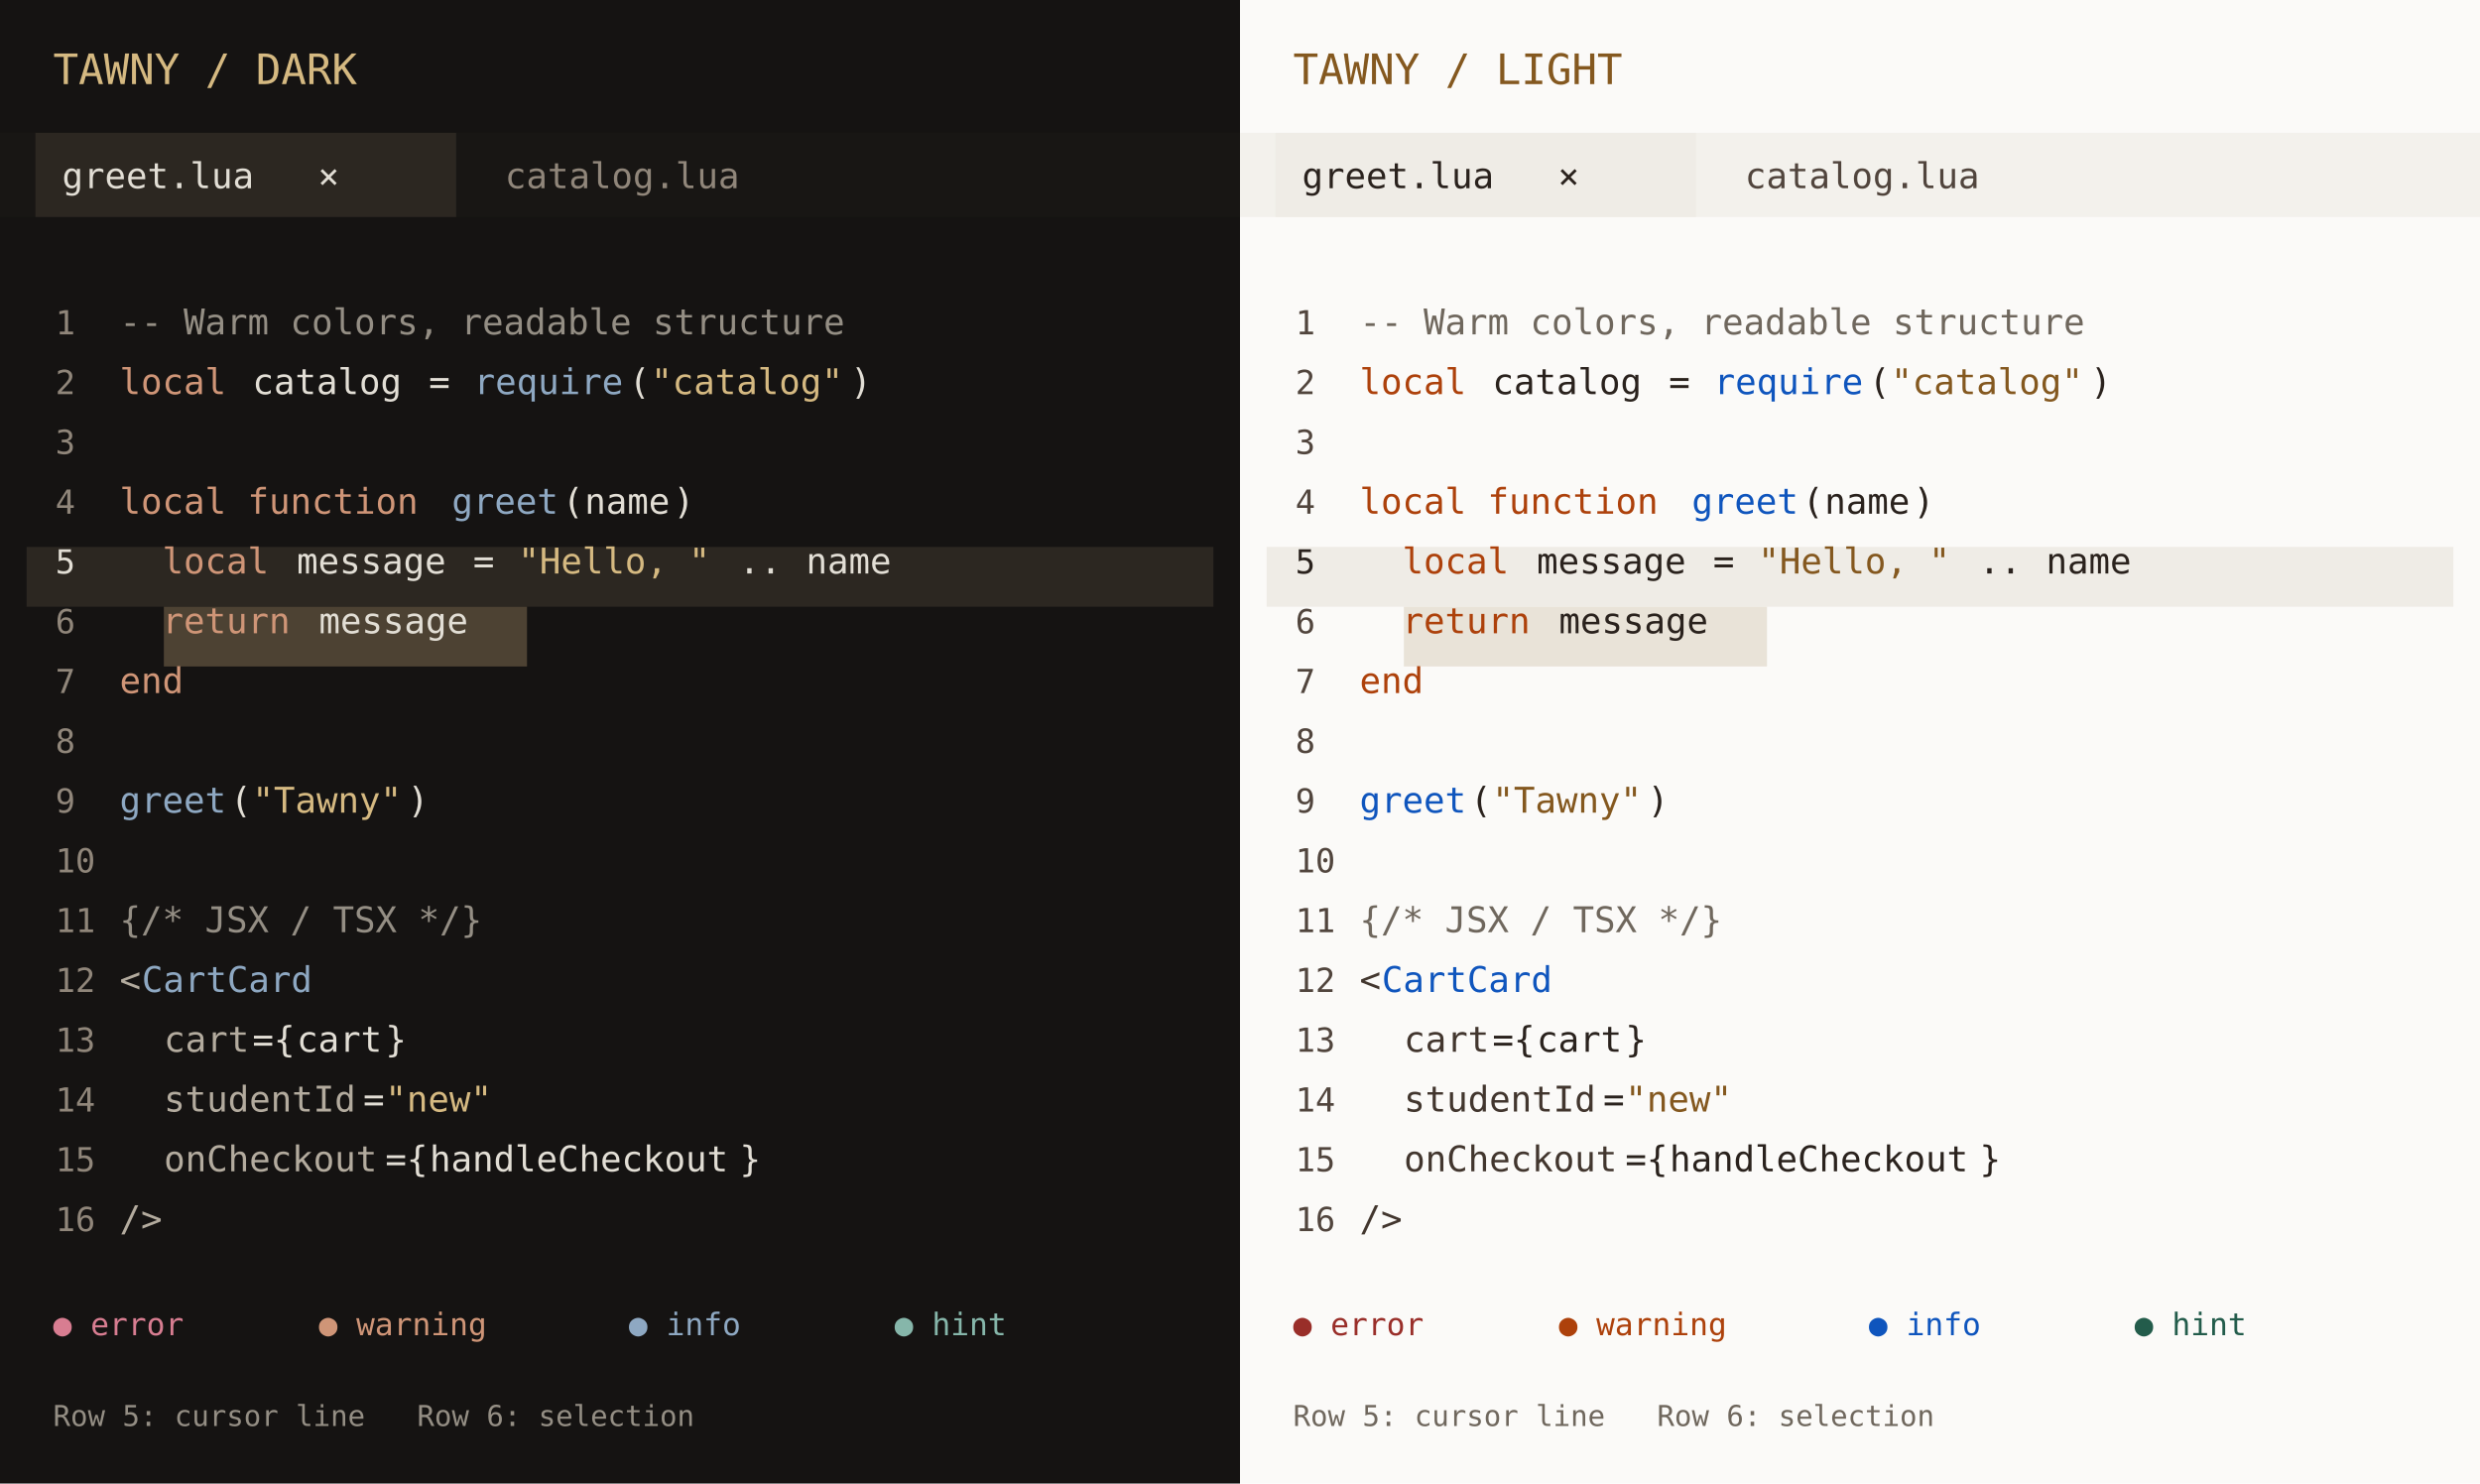
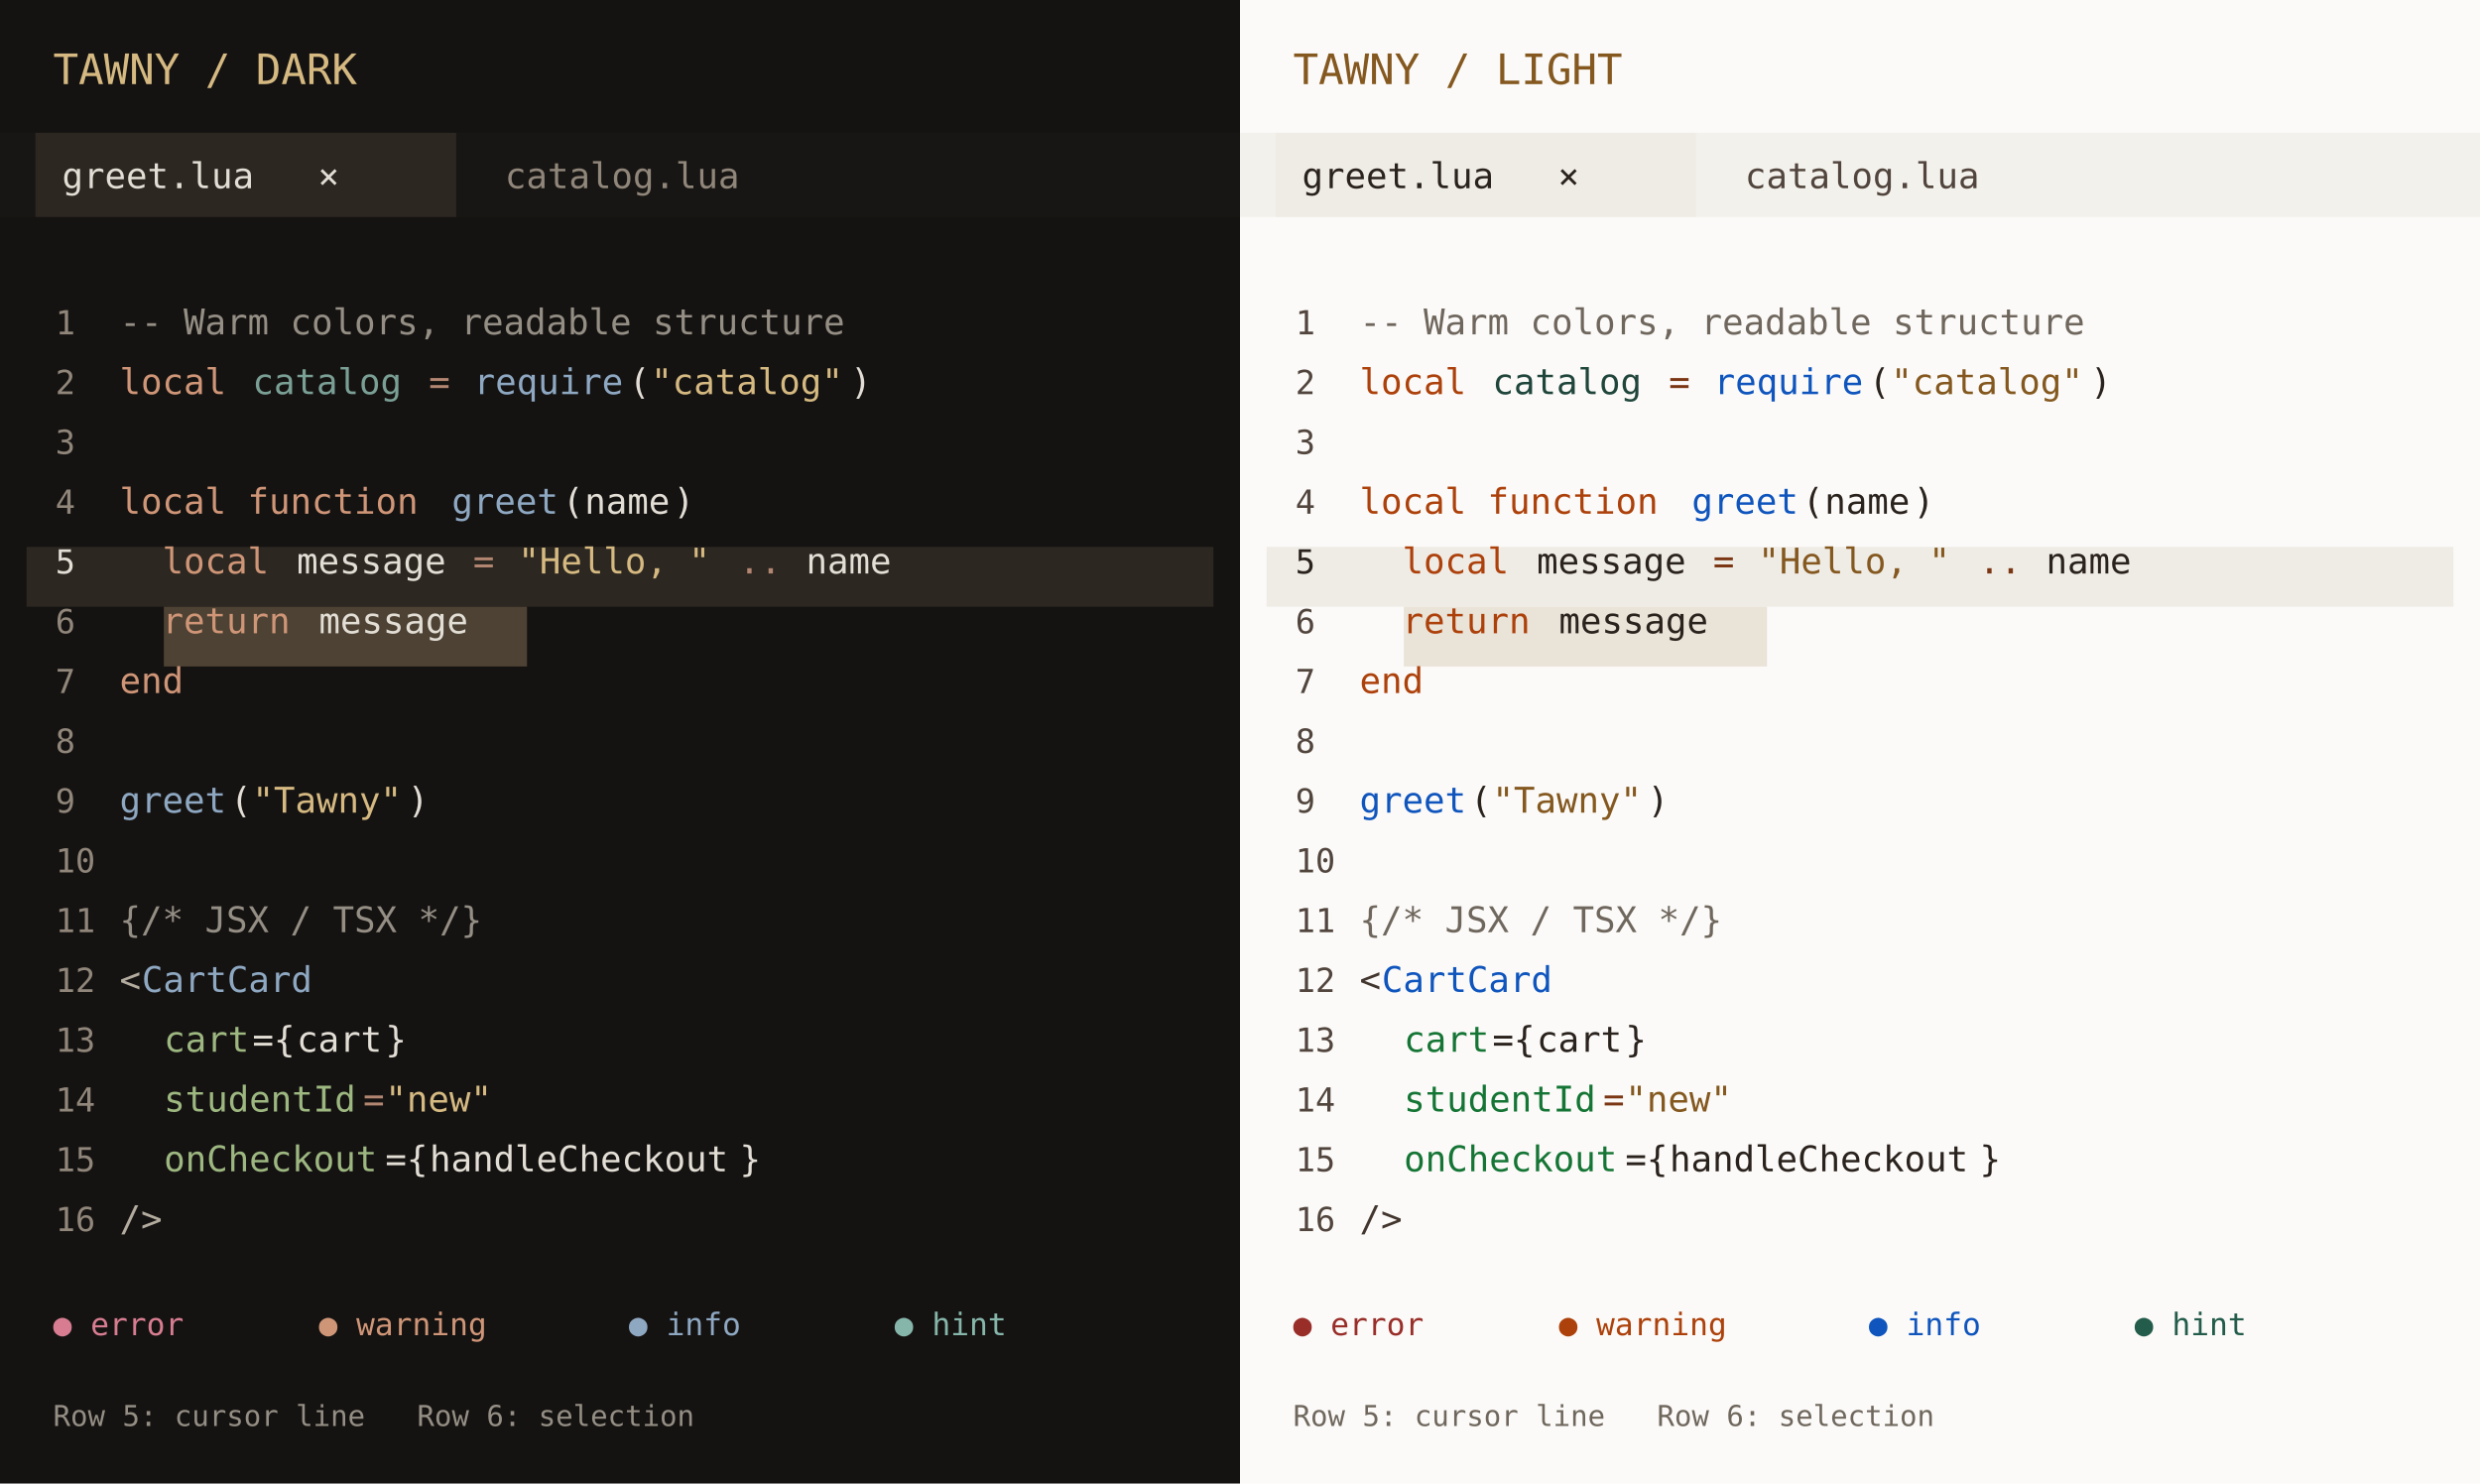
<svg xmlns="http://www.w3.org/2000/svg" width="1120" height="670" viewBox="0 0 1120 670">
  <rect x="0" y="0" width="560" height="670" fill="#151312" />
  <g font-family="Menlo,DejaVu Sans Mono,monospace" xml:space="preserve">
    <text x="24" y="38" fill="#d5b981" font-size="19">TAWNY / DARK</text>
    <rect x="0" y="60" width="560" height="38" fill="#181614" />
    <rect x="16" y="60" width="190" height="38" fill="#2c2721" />
    <text x="28" y="85" fill="#e2ded5" font-size="16">greet.lua   ×</text>
    <text x="228" y="85" fill="#90867a" font-size="16">catalog.lua</text>
    <rect x="12" y="247" width="536" height="27" fill="#2c2721" />
    <rect x="74" y="274" width="164" height="27" fill="#4d4233" />
    <text x="25" y="151" fill="#90867a" font-size="15">1</text>
    <text x="54" y="151" fill="#948e84" font-size="16">-- Warm colors, readable structure</text>
    <text x="25" y="178" fill="#90867a" font-size="15">2</text>
    <text x="54" y="178" fill="#cf9577" font-size="16">local </text>
-     <text x="114" y="178" fill="#e2ded5" font-size="16">catalog</text>
-     <text x="184" y="178" fill="#e2ded5" font-size="16"> = </text>
+     <text x="114" y="178" fill="#7a9f95" font-size="16">catalog</text>
+     <text x="184" y="178" fill="#b28670" font-size="16"> = </text>
    <text x="214" y="178" fill="#8ea8c2" font-size="16">require</text>
    <text x="284" y="178" fill="#e2ded5" font-size="16">(</text>
    <text x="294" y="178" fill="#d5b981" font-size="16">"catalog"</text>
    <text x="384" y="178" fill="#e2ded5" font-size="16">)</text>
    <text x="25" y="205" fill="#90867a" font-size="15">3</text>
    <text x="25" y="232" fill="#90867a" font-size="15">4</text>
    <text x="54" y="232" fill="#cf9577" font-size="16">local function </text>
    <text x="204" y="232" fill="#8ea8c2" font-size="16">greet</text>
    <text x="254" y="232" fill="#e2ded5" font-size="16">(</text>
    <text x="264" y="232" fill="#e2ded5" font-size="16">name</text>
    <text x="304" y="232" fill="#e2ded5" font-size="16">)</text>
    <text x="25" y="259" fill="#e2ded5" font-size="15">5</text>
    <text x="54" y="259" fill="#cf9577" font-size="16">  local </text>
    <text x="134" y="259" fill="#e2ded5" font-size="16">message</text>
-     <text x="204" y="259" fill="#e2ded5" font-size="16"> = </text>
+     <text x="204" y="259" fill="#b28670" font-size="16"> = </text>
    <text x="234" y="259" fill="#d5b981" font-size="16">"Hello, "</text>
-     <text x="324" y="259" fill="#e2ded5" font-size="16"> .. </text>
+     <text x="324" y="259" fill="#b28670" font-size="16"> .. </text>
    <text x="364" y="259" fill="#e2ded5" font-size="16">name</text>
    <text x="25" y="286" fill="#90867a" font-size="15">6</text>
    <text x="54" y="286" fill="#cf9577" font-size="16">  return </text>
    <text x="144" y="286" fill="#e2ded5" font-size="16">message</text>
    <text x="25" y="313" fill="#90867a" font-size="15">7</text>
    <text x="54" y="313" fill="#cf9577" font-size="16">end</text>
    <text x="25" y="340" fill="#90867a" font-size="15">8</text>
    <text x="25" y="367" fill="#90867a" font-size="15">9</text>
    <text x="54" y="367" fill="#8ea8c2" font-size="16">greet</text>
    <text x="104" y="367" fill="#e2ded5" font-size="16">(</text>
    <text x="114" y="367" fill="#d5b981" font-size="16">"Tawny"</text>
    <text x="184" y="367" fill="#e2ded5" font-size="16">)</text>
    <text x="25" y="394" fill="#90867a" font-size="15">10</text>
    <text x="25" y="421" fill="#90867a" font-size="15">11</text>
    <text x="54" y="421" fill="#948e84" font-size="16">{/* JSX / TSX */}</text>
    <text x="25" y="448" fill="#90867a" font-size="15">12</text>
    <text x="54" y="448" fill="#b3ab9e" font-size="16">&lt;</text>
    <text x="64" y="448" fill="#8ea8c2" font-size="16">CartCard</text>
    <text x="25" y="475" fill="#90867a" font-size="15">13</text>
    <text x="54" y="475" fill="#e2ded5" font-size="16">  </text>
-     <text x="74" y="475" fill="#b3ab9e" font-size="16">cart</text>
+     <text x="74" y="475" fill="#9db780" font-size="16">cart</text>
    <text x="114" y="475" fill="#e2ded5" font-size="16">={</text>
    <text x="134" y="475" fill="#e2ded5" font-size="16">cart</text>
    <text x="174" y="475" fill="#e2ded5" font-size="16">}</text>
    <text x="25" y="502" fill="#90867a" font-size="15">14</text>
    <text x="54" y="502" fill="#e2ded5" font-size="16">  </text>
-     <text x="74" y="502" fill="#b3ab9e" font-size="16">studentId</text>
-     <text x="164" y="502" fill="#e2ded5" font-size="16">=</text>
+     <text x="74" y="502" fill="#9db780" font-size="16">studentId</text>
+     <text x="164" y="502" fill="#b28670" font-size="16">=</text>
    <text x="174" y="502" fill="#d5b981" font-size="16">"new"</text>
    <text x="25" y="529" fill="#90867a" font-size="15">15</text>
    <text x="54" y="529" fill="#e2ded5" font-size="16">  </text>
-     <text x="74" y="529" fill="#b3ab9e" font-size="16">onCheckout</text>
+     <text x="74" y="529" fill="#9db780" font-size="16">onCheckout</text>
    <text x="174" y="529" fill="#e2ded5" font-size="16">={</text>
    <text x="194" y="529" fill="#e2ded5" font-size="16">handleCheckout</text>
    <text x="334" y="529" fill="#e2ded5" font-size="16">}</text>
    <text x="25" y="556" fill="#90867a" font-size="15">16</text>
    <text x="54" y="556" fill="#b3ab9e" font-size="16">/&gt;</text>
    <text x="24" y="603" fill="#d87d91" font-size="14">● error</text>
    <text x="144" y="603" fill="#cf9577" font-size="14">● warning</text>
    <text x="284" y="603" fill="#8ea8c2" font-size="14">● info</text>
    <text x="404" y="603" fill="#86b6aa" font-size="14">● hint</text>
    <text x="24" y="644" fill="#948e84" font-size="13">Row 5: cursor line   Row 6: selection</text>
  </g>
  <rect x="560" y="0" width="560" height="670" fill="#fbfaf8" />
  <g font-family="Menlo,DejaVu Sans Mono,monospace" xml:space="preserve">
    <text x="584" y="38" fill="#84581f" font-size="19">TAWNY / LIGHT</text>
    <rect x="560" y="60" width="560" height="38" fill="#f3f1ec" />
    <rect x="576" y="60" width="190" height="38" fill="#efece6" />
    <text x="588" y="85" fill="#2a221d" font-size="16">greet.lua   ×</text>
    <text x="788" y="85" fill="#51453d" font-size="16">catalog.lua</text>
    <rect x="572" y="247" width="536" height="27" fill="#efece6" />
    <rect x="634" y="274" width="164" height="27" fill="#e9e3d8" />
    <text x="585" y="151" fill="#51453d" font-size="15">1</text>
    <text x="614" y="151" fill="#6f675d" font-size="16">-- Warm colors, readable structure</text>
    <text x="585" y="178" fill="#51453d" font-size="15">2</text>
    <text x="614" y="178" fill="#ad410b" font-size="16">local </text>
-     <text x="674" y="178" fill="#2a221d" font-size="16">catalog</text>
-     <text x="744" y="178" fill="#2a221d" font-size="16"> = </text>
+     <text x="674" y="178" fill="#20463c" font-size="16">catalog</text>
+     <text x="744" y="178" fill="#7b3614" font-size="16"> = </text>
    <text x="774" y="178" fill="#0f55bd" font-size="16">require</text>
    <text x="844" y="178" fill="#2a221d" font-size="16">(</text>
    <text x="854" y="178" fill="#84581f" font-size="16">"catalog"</text>
    <text x="944" y="178" fill="#2a221d" font-size="16">)</text>
    <text x="585" y="205" fill="#51453d" font-size="15">3</text>
    <text x="585" y="232" fill="#51453d" font-size="15">4</text>
    <text x="614" y="232" fill="#ad410b" font-size="16">local function </text>
    <text x="764" y="232" fill="#0f55bd" font-size="16">greet</text>
    <text x="814" y="232" fill="#2a221d" font-size="16">(</text>
    <text x="824" y="232" fill="#2a221d" font-size="16">name</text>
    <text x="864" y="232" fill="#2a221d" font-size="16">)</text>
    <text x="585" y="259" fill="#2a221d" font-size="15">5</text>
    <text x="614" y="259" fill="#ad410b" font-size="16">  local </text>
    <text x="694" y="259" fill="#2a221d" font-size="16">message</text>
-     <text x="764" y="259" fill="#2a221d" font-size="16"> = </text>
+     <text x="764" y="259" fill="#7b3614" font-size="16"> = </text>
    <text x="794" y="259" fill="#84581f" font-size="16">"Hello, "</text>
-     <text x="884" y="259" fill="#2a221d" font-size="16"> .. </text>
+     <text x="884" y="259" fill="#7b3614" font-size="16"> .. </text>
    <text x="924" y="259" fill="#2a221d" font-size="16">name</text>
    <text x="585" y="286" fill="#51453d" font-size="15">6</text>
    <text x="614" y="286" fill="#ad410b" font-size="16">  return </text>
    <text x="704" y="286" fill="#2a221d" font-size="16">message</text>
    <text x="585" y="313" fill="#51453d" font-size="15">7</text>
    <text x="614" y="313" fill="#ad410b" font-size="16">end</text>
    <text x="585" y="340" fill="#51453d" font-size="15">8</text>
    <text x="585" y="367" fill="#51453d" font-size="15">9</text>
    <text x="614" y="367" fill="#0f55bd" font-size="16">greet</text>
    <text x="664" y="367" fill="#2a221d" font-size="16">(</text>
    <text x="674" y="367" fill="#84581f" font-size="16">"Tawny"</text>
    <text x="744" y="367" fill="#2a221d" font-size="16">)</text>
    <text x="585" y="394" fill="#51453d" font-size="15">10</text>
    <text x="585" y="421" fill="#51453d" font-size="15">11</text>
    <text x="614" y="421" fill="#6f675d" font-size="16">{/* JSX / TSX */}</text>
    <text x="585" y="448" fill="#51453d" font-size="15">12</text>
    <text x="614" y="448" fill="#42362e" font-size="16">&lt;</text>
    <text x="624" y="448" fill="#0f55bd" font-size="16">CartCard</text>
    <text x="585" y="475" fill="#51453d" font-size="15">13</text>
    <text x="614" y="475" fill="#2a221d" font-size="16">  </text>
-     <text x="634" y="475" fill="#42362e" font-size="16">cart</text>
+     <text x="634" y="475" fill="#157535" font-size="16">cart</text>
    <text x="674" y="475" fill="#2a221d" font-size="16">={</text>
    <text x="694" y="475" fill="#2a221d" font-size="16">cart</text>
    <text x="734" y="475" fill="#2a221d" font-size="16">}</text>
    <text x="585" y="502" fill="#51453d" font-size="15">14</text>
    <text x="614" y="502" fill="#2a221d" font-size="16">  </text>
-     <text x="634" y="502" fill="#42362e" font-size="16">studentId</text>
-     <text x="724" y="502" fill="#2a221d" font-size="16">=</text>
+     <text x="634" y="502" fill="#157535" font-size="16">studentId</text>
+     <text x="724" y="502" fill="#7b3614" font-size="16">=</text>
    <text x="734" y="502" fill="#84581f" font-size="16">"new"</text>
    <text x="585" y="529" fill="#51453d" font-size="15">15</text>
    <text x="614" y="529" fill="#2a221d" font-size="16">  </text>
-     <text x="634" y="529" fill="#42362e" font-size="16">onCheckout</text>
+     <text x="634" y="529" fill="#157535" font-size="16">onCheckout</text>
    <text x="734" y="529" fill="#2a221d" font-size="16">={</text>
    <text x="754" y="529" fill="#2a221d" font-size="16">handleCheckout</text>
    <text x="894" y="529" fill="#2a221d" font-size="16">}</text>
    <text x="585" y="556" fill="#51453d" font-size="15">16</text>
    <text x="614" y="556" fill="#42362e" font-size="16">/&gt;</text>
    <text x="584" y="603" fill="#992e29" font-size="14">● error</text>
    <text x="704" y="603" fill="#ad410b" font-size="14">● warning</text>
    <text x="844" y="603" fill="#0f55bd" font-size="14">● info</text>
    <text x="964" y="603" fill="#235c4b" font-size="14">● hint</text>
    <text x="584" y="644" fill="#6f675d" font-size="13">Row 5: cursor line   Row 6: selection</text>
  </g>
</svg>
